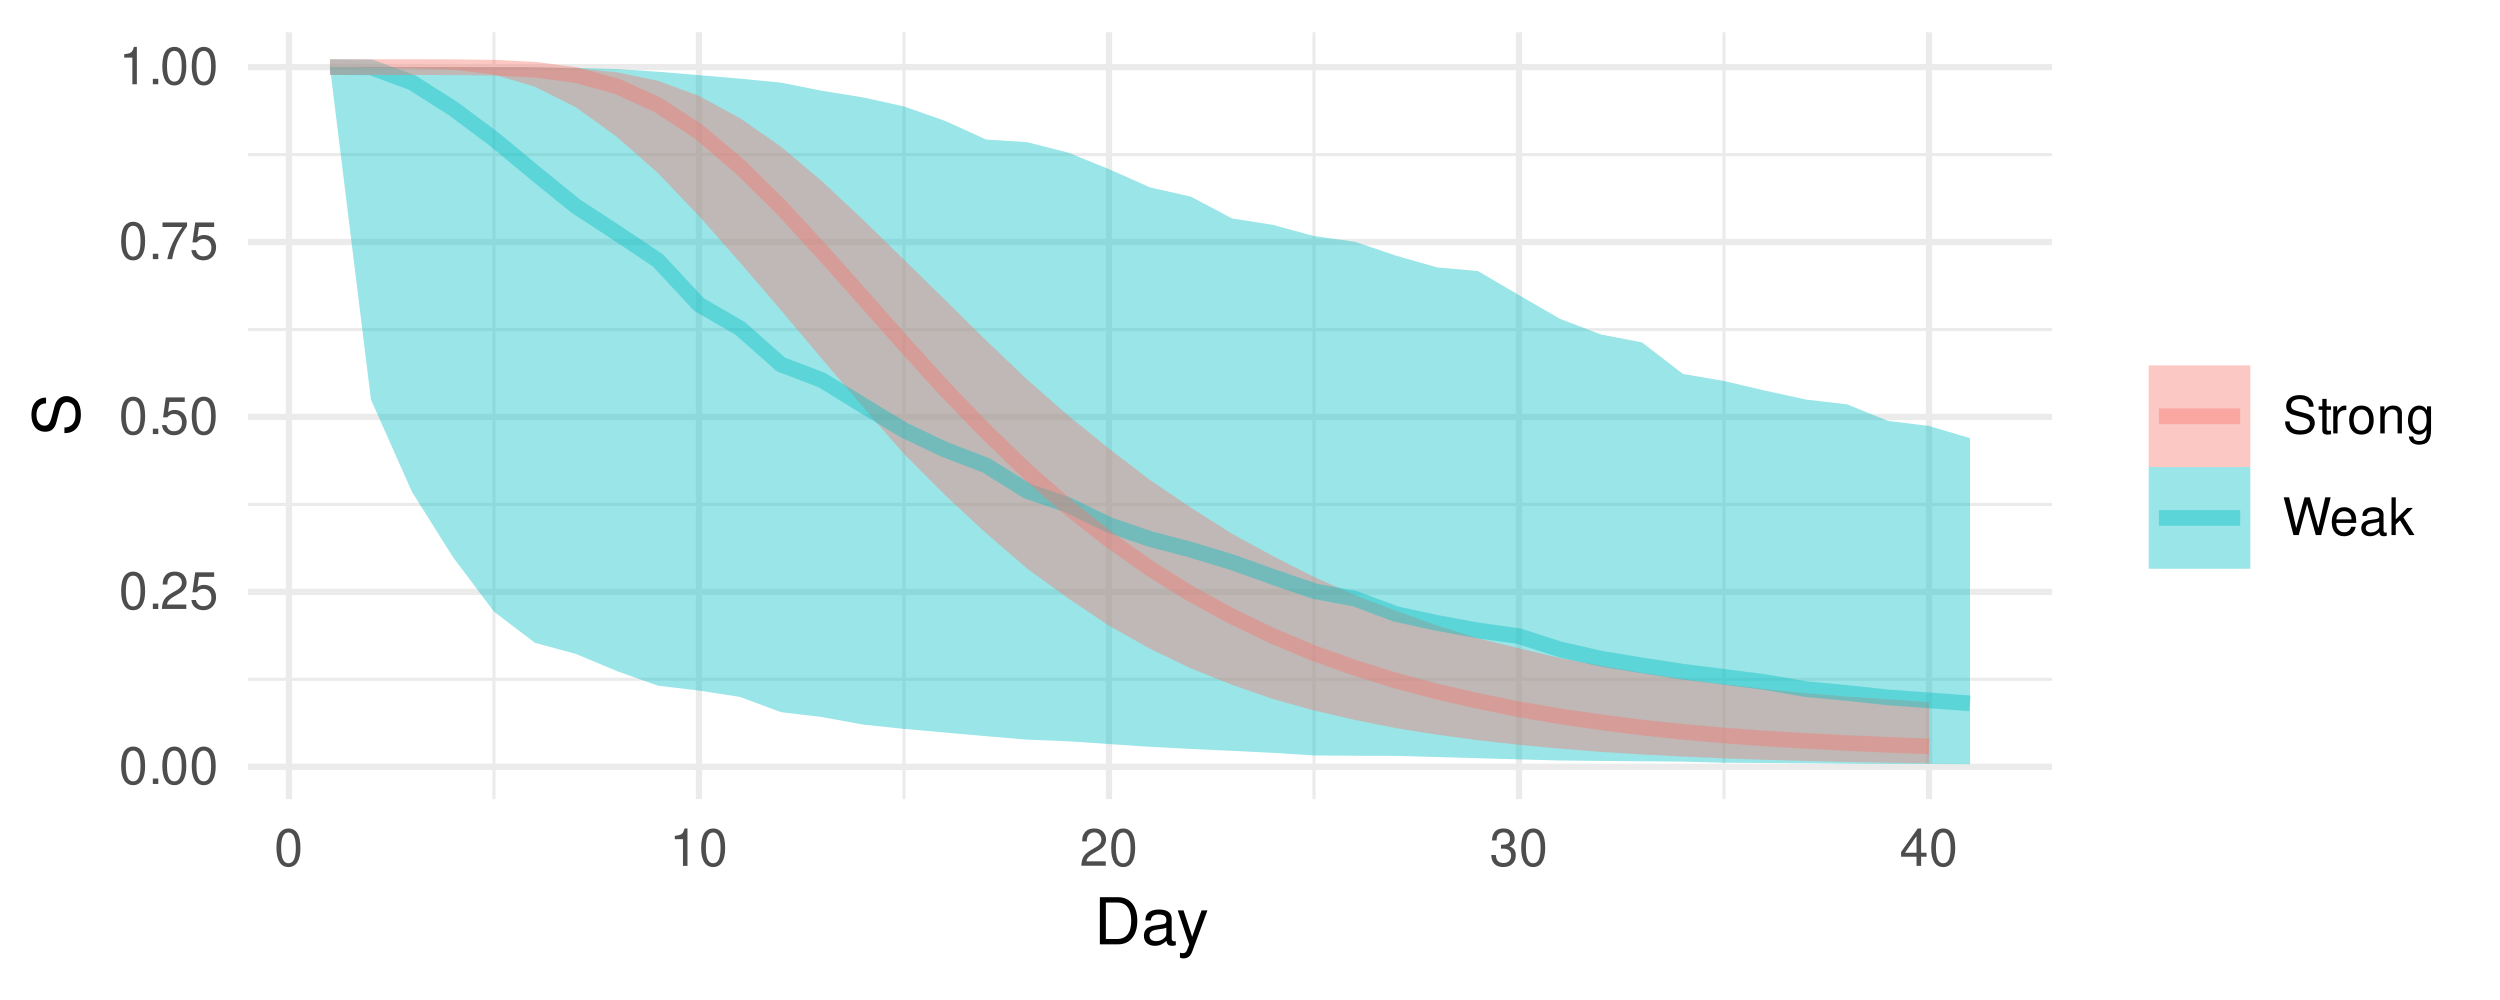
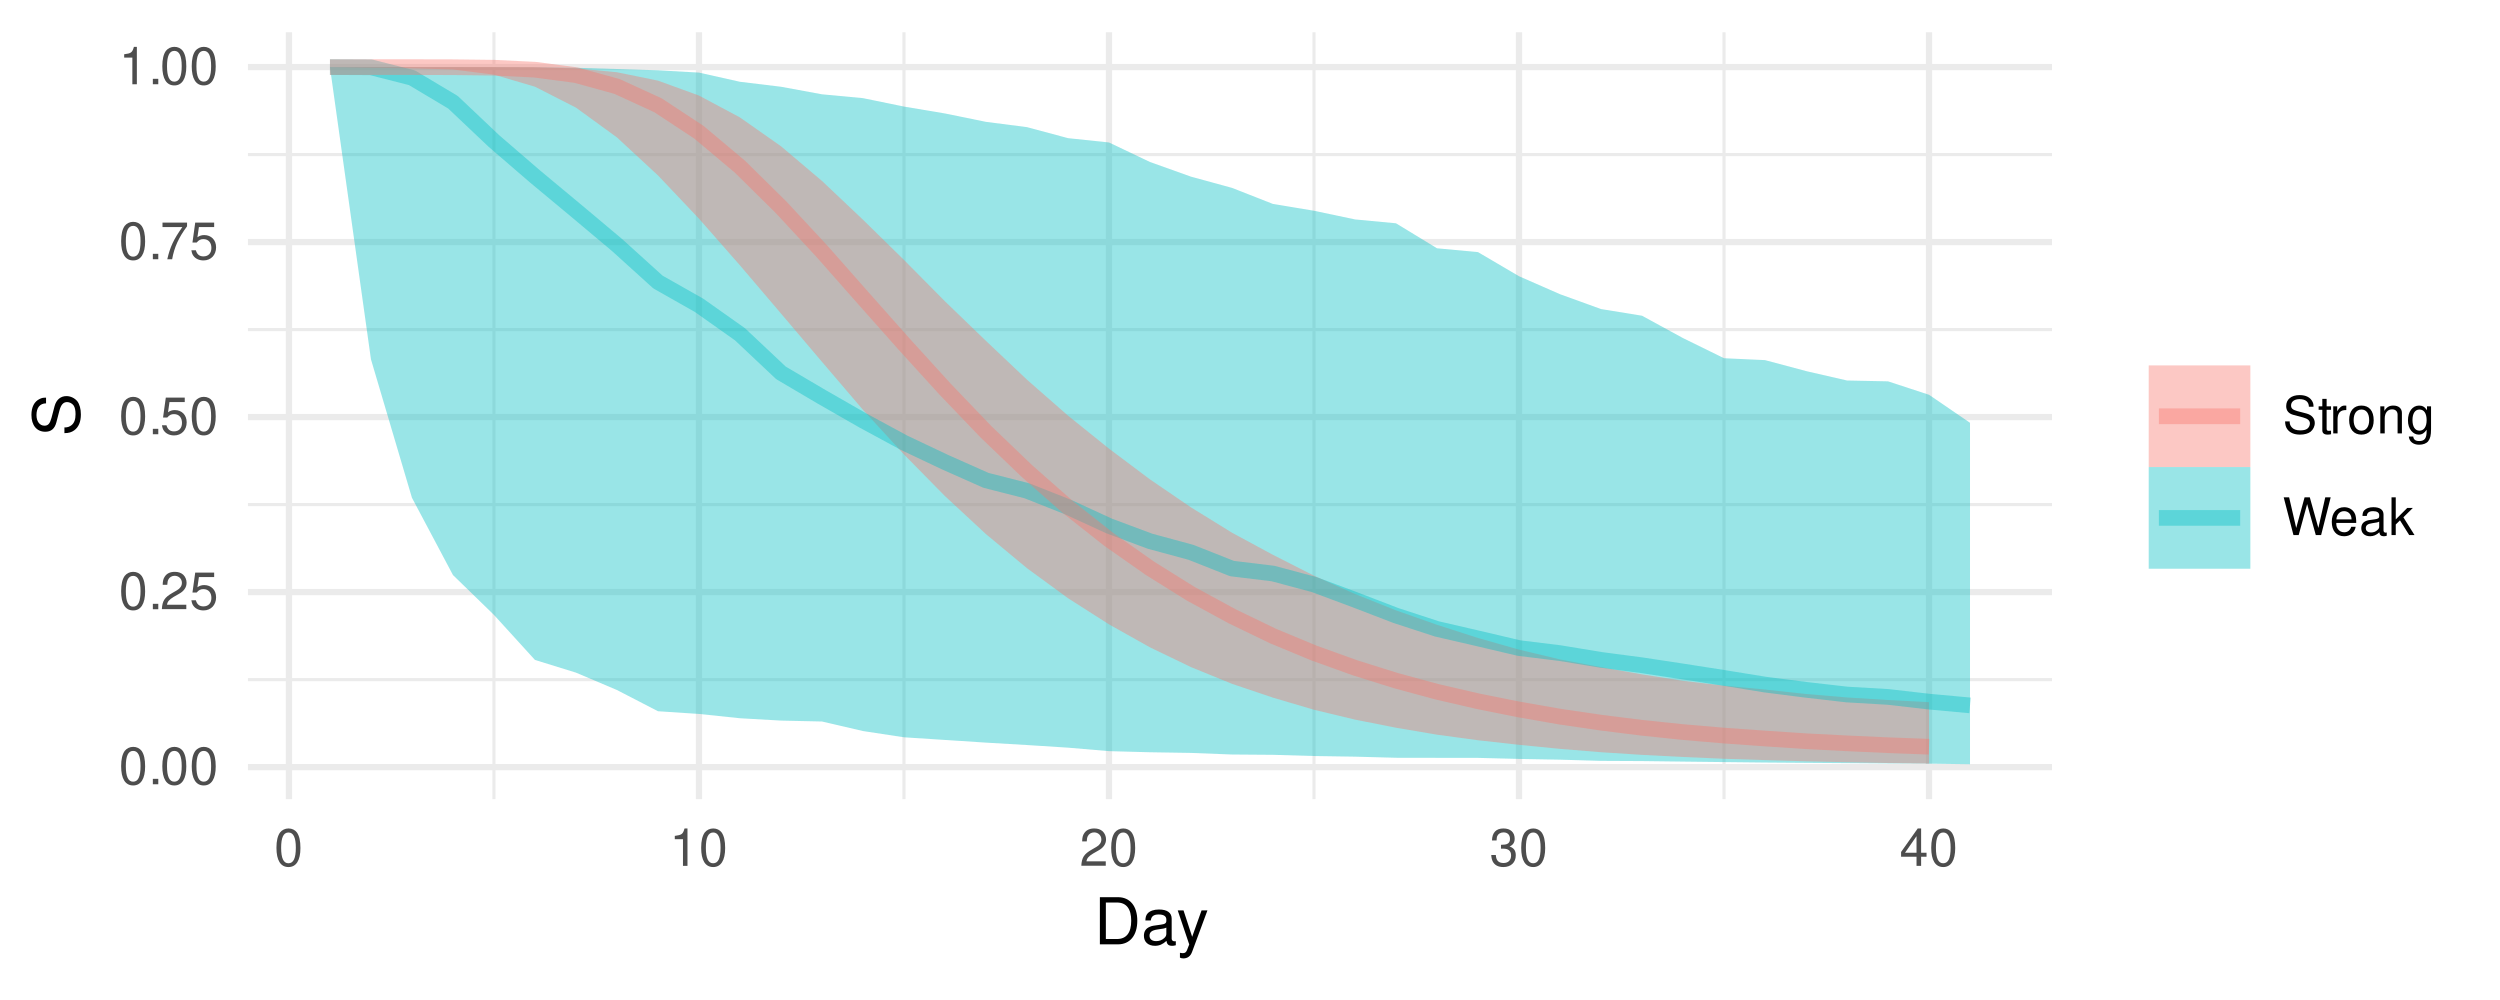
<svg xmlns="http://www.w3.org/2000/svg" xmlns:xlink="http://www.w3.org/1999/xlink" width="425pt" height="170pt" viewBox="0 0 425 170" version="1.1">
  <defs>
    <g>
      <symbol overflow="visible" id="glyph0-0">
        <path style="stroke:none;" d="" />
      </symbol>
      <symbol overflow="visible" id="glyph0-1">
        <path style="stroke:none;" d="M 2.422 -6.359 C 1.844 -6.359 1.312 -6.094 0.984 -5.672 C 0.578 -5.109 0.375 -4.25 0.375 -3.078 C 0.375 -0.938 1.078 0.203 2.422 0.203 C 3.734 0.203 4.453 -0.938 4.453 -3.031 C 4.453 -4.25 4.266 -5.078 3.859 -5.672 C 3.531 -6.109 3.016 -6.359 2.422 -6.359 Z M 2.422 -5.672 C 3.25 -5.672 3.672 -4.828 3.672 -3.094 C 3.672 -1.281 3.266 -0.438 2.406 -0.438 C 1.578 -0.438 1.172 -1.312 1.172 -3.062 C 1.172 -4.828 1.578 -5.672 2.422 -5.672 Z M 2.422 -5.672 " />
      </symbol>
      <symbol overflow="visible" id="glyph0-2">
        <path style="stroke:none;" d="M 1.688 -0.922 L 0.766 -0.922 L 0.766 0 L 1.688 0 Z M 1.688 -0.922 " />
      </symbol>
      <symbol overflow="visible" id="glyph0-3">
        <path style="stroke:none;" d="M 4.453 -0.766 L 1.172 -0.766 C 1.25 -1.297 1.531 -1.625 2.297 -2.094 L 3.172 -2.594 C 4.047 -3.062 4.5 -3.719 4.5 -4.5 C 4.5 -5.031 4.281 -5.531 3.922 -5.875 C 3.547 -6.203 3.094 -6.359 2.5 -6.359 C 1.703 -6.359 1.125 -6.078 0.781 -5.531 C 0.547 -5.203 0.453 -4.797 0.438 -4.156 L 1.219 -4.156 C 1.234 -4.594 1.297 -4.844 1.406 -5.062 C 1.594 -5.438 2 -5.688 2.469 -5.688 C 3.172 -5.688 3.703 -5.172 3.703 -4.484 C 3.703 -3.969 3.406 -3.531 2.859 -3.219 L 2.047 -2.75 C 0.75 -2 0.375 -1.406 0.297 -0.016 L 4.453 -0.016 Z M 4.453 -0.766 " />
      </symbol>
      <symbol overflow="visible" id="glyph0-4">
        <path style="stroke:none;" d="M 4.188 -6.234 L 0.969 -6.234 L 0.5 -2.844 L 1.219 -2.844 C 1.578 -3.266 1.875 -3.422 2.359 -3.422 C 3.203 -3.422 3.719 -2.844 3.719 -1.922 C 3.719 -1.031 3.203 -0.484 2.359 -0.484 C 1.688 -0.484 1.266 -0.828 1.078 -1.531 L 0.312 -1.531 C 0.406 -1.016 0.5 -0.781 0.688 -0.547 C 1.031 -0.078 1.672 0.203 2.375 0.203 C 3.641 0.203 4.516 -0.719 4.516 -2.031 C 4.516 -3.266 3.688 -4.109 2.5 -4.109 C 2.062 -4.109 1.703 -4 1.344 -3.734 L 1.594 -5.469 L 4.188 -5.469 Z M 4.188 -6.234 " />
      </symbol>
      <symbol overflow="visible" id="glyph0-5">
        <path style="stroke:none;" d="M 4.578 -6.234 L 0.406 -6.234 L 0.406 -5.469 L 3.781 -5.469 C 2.281 -3.359 1.688 -2.047 1.219 0 L 2.047 0 C 2.391 -2 3.172 -3.719 4.578 -5.594 Z M 4.578 -6.234 " />
      </symbol>
      <symbol overflow="visible" id="glyph0-6">
        <path style="stroke:none;" d="M 2.281 -4.531 L 2.281 0 L 3.047 0 L 3.047 -6.359 L 2.547 -6.359 C 2.266 -5.391 2.094 -5.25 0.891 -5.094 L 0.891 -4.531 Z M 2.281 -4.531 " />
      </symbol>
      <symbol overflow="visible" id="glyph0-7">
        <path style="stroke:none;" d="M 1.938 -2.922 L 2.359 -2.922 C 3.203 -2.922 3.656 -2.531 3.656 -1.766 C 3.656 -0.969 3.172 -0.484 2.375 -0.484 C 1.516 -0.484 1.109 -0.922 1.062 -1.844 L 0.281 -1.844 C 0.312 -1.344 0.406 -1 0.547 -0.719 C 0.875 -0.109 1.484 0.203 2.344 0.203 C 3.625 0.203 4.453 -0.578 4.453 -1.781 C 4.453 -2.594 4.141 -3.031 3.391 -3.297 C 3.969 -3.531 4.266 -3.969 4.266 -4.609 C 4.266 -5.703 3.547 -6.359 2.359 -6.359 C 1.109 -6.359 0.438 -5.656 0.406 -4.312 L 1.188 -4.312 C 1.203 -4.703 1.234 -4.922 1.328 -5.109 C 1.5 -5.469 1.891 -5.688 2.375 -5.688 C 3.062 -5.688 3.469 -5.266 3.469 -4.578 C 3.469 -4.141 3.312 -3.859 2.969 -3.719 C 2.766 -3.625 2.484 -3.594 1.938 -3.578 Z M 1.938 -2.922 " />
      </symbol>
      <symbol overflow="visible" id="glyph0-8">
        <path style="stroke:none;" d="M 2.875 -1.547 L 2.875 0 L 3.656 0 L 3.656 -1.547 L 4.578 -1.547 L 4.578 -2.234 L 3.656 -2.234 L 3.656 -6.359 L 3.078 -6.359 L 0.25 -2.359 L 0.25 -1.547 Z M 2.875 -2.234 L 0.922 -2.234 L 2.875 -5.047 Z M 2.875 -2.234 " />
      </symbol>
      <symbol overflow="visible" id="glyph0-9">
        <path style="stroke:none;" d="M 5.25 -4.531 C 5.25 -4.969 5.219 -5.094 5.078 -5.391 C 4.719 -6.125 3.969 -6.516 2.891 -6.516 C 1.484 -6.516 0.609 -5.797 0.609 -4.641 C 0.609 -3.859 1.031 -3.359 1.875 -3.141 L 3.469 -2.719 C 4.281 -2.5 4.641 -2.188 4.641 -1.688 C 4.641 -1.344 4.453 -0.984 4.188 -0.797 C 3.938 -0.609 3.531 -0.516 3.016 -0.516 C 2.312 -0.516 1.844 -0.688 1.531 -1.062 C 1.297 -1.344 1.188 -1.641 1.203 -2.047 L 0.422 -2.047 C 0.438 -1.453 0.547 -1.062 0.797 -0.719 C 1.234 -0.109 1.984 0.203 2.953 0.203 C 3.719 0.203 4.344 0.031 4.766 -0.297 C 5.188 -0.641 5.469 -1.203 5.469 -1.766 C 5.469 -2.547 4.969 -3.125 4.094 -3.375 L 2.484 -3.797 C 1.719 -4.016 1.438 -4.25 1.438 -4.75 C 1.438 -5.406 2 -5.828 2.875 -5.828 C 3.891 -5.828 4.453 -5.375 4.469 -4.531 Z M 5.25 -4.531 " />
      </symbol>
      <symbol overflow="visible" id="glyph0-10">
        <path style="stroke:none;" d="M 2.234 -4.609 L 1.484 -4.609 L 1.484 -5.875 L 0.75 -5.875 L 0.75 -4.609 L 0.125 -4.609 L 0.125 -4.016 L 0.75 -4.016 L 0.75 -0.531 C 0.75 -0.047 1.062 0.203 1.641 0.203 C 1.828 0.203 1.984 0.188 2.234 0.141 L 2.234 -0.469 C 2.125 -0.453 2.031 -0.438 1.875 -0.438 C 1.562 -0.438 1.484 -0.531 1.484 -0.859 L 1.484 -4.016 L 2.234 -4.016 Z M 2.234 -4.609 " />
      </symbol>
      <symbol overflow="visible" id="glyph0-11">
        <path style="stroke:none;" d="M 0.609 -4.609 L 0.609 0 L 1.344 0 L 1.344 -2.391 C 1.359 -3.5 1.812 -4 2.828 -3.969 L 2.828 -4.719 C 2.703 -4.734 2.625 -4.734 2.547 -4.734 C 2.062 -4.734 1.703 -4.453 1.281 -3.781 L 1.281 -4.609 Z M 0.609 -4.609 " />
      </symbol>
      <symbol overflow="visible" id="glyph0-12">
        <path style="stroke:none;" d="M 2.391 -4.734 C 1.094 -4.734 0.312 -3.812 0.312 -2.266 C 0.312 -0.719 1.094 0.203 2.406 0.203 C 3.703 0.203 4.484 -0.719 4.484 -2.234 C 4.484 -3.828 3.734 -4.734 2.391 -4.734 Z M 2.406 -4.062 C 3.234 -4.062 3.719 -3.391 3.719 -2.25 C 3.719 -1.156 3.203 -0.469 2.406 -0.469 C 1.578 -0.469 1.078 -1.156 1.078 -2.266 C 1.078 -3.391 1.578 -4.062 2.406 -4.062 Z M 2.406 -4.062 " />
      </symbol>
      <symbol overflow="visible" id="glyph0-13">
        <path style="stroke:none;" d="M 0.609 -4.609 L 0.609 0 L 1.359 0 L 1.359 -2.547 C 1.359 -3.484 1.844 -4.094 2.609 -4.094 C 3.188 -4.094 3.547 -3.75 3.547 -3.188 L 3.547 0 L 4.281 0 L 4.281 -3.484 C 4.281 -4.25 3.719 -4.734 2.828 -4.734 C 2.141 -4.734 1.703 -4.484 1.297 -3.828 L 1.297 -4.609 Z M 0.609 -4.609 " />
      </symbol>
      <symbol overflow="visible" id="glyph0-14">
        <path style="stroke:none;" d="M 3.547 -4.609 L 3.547 -3.938 C 3.188 -4.5 2.781 -4.734 2.203 -4.734 C 1.078 -4.734 0.312 -3.703 0.312 -2.219 C 0.312 -1.453 0.5 -0.891 0.891 -0.422 C 1.234 -0.016 1.672 0.203 2.141 0.203 C 2.703 0.203 3.094 -0.047 3.484 -0.625 L 3.484 -0.391 C 3.484 0.844 3.141 1.297 2.219 1.297 C 1.594 1.297 1.281 1.062 1.203 0.531 L 0.453 0.531 C 0.531 1.375 1.203 1.922 2.203 1.922 C 2.891 1.922 3.453 1.703 3.75 1.328 C 4.094 0.891 4.234 0.328 4.234 -0.75 L 4.234 -4.609 Z M 2.266 -4.062 C 3.047 -4.062 3.484 -3.406 3.484 -2.25 C 3.484 -1.125 3.031 -0.469 2.266 -0.469 C 1.516 -0.469 1.078 -1.141 1.078 -2.266 C 1.078 -3.391 1.516 -4.062 2.266 -4.062 Z M 2.266 -4.062 " />
      </symbol>
      <symbol overflow="visible" id="glyph0-15">
        <path style="stroke:none;" d="M 6.547 0 L 8.172 -6.406 L 7.25 -6.406 L 6.078 -1.203 L 4.625 -6.406 L 3.734 -6.406 L 2.312 -1.203 L 1.109 -6.406 L 0.188 -6.406 L 1.844 0 L 2.734 0 L 4.172 -5.266 L 5.641 0 Z M 6.547 0 " />
      </symbol>
      <symbol overflow="visible" id="glyph0-16">
        <path style="stroke:none;" d="M 4.516 -2.062 C 4.516 -2.766 4.453 -3.188 4.328 -3.531 C 4.031 -4.281 3.328 -4.734 2.469 -4.734 C 1.172 -4.734 0.359 -3.766 0.359 -2.25 C 0.359 -0.719 1.141 0.203 2.453 0.203 C 3.5 0.203 4.234 -0.391 4.422 -1.406 L 3.672 -1.406 C 3.469 -0.797 3.062 -0.469 2.469 -0.469 C 2 -0.469 1.609 -0.688 1.359 -1.078 C 1.188 -1.344 1.125 -1.594 1.125 -2.062 Z M 1.141 -2.656 C 1.203 -3.516 1.719 -4.062 2.453 -4.062 C 3.203 -4.062 3.719 -3.484 3.719 -2.656 Z M 1.141 -2.656 " />
      </symbol>
      <symbol overflow="visible" id="glyph0-17">
        <path style="stroke:none;" d="M 4.703 -0.438 C 4.625 -0.406 4.594 -0.406 4.547 -0.406 C 4.297 -0.406 4.156 -0.547 4.156 -0.781 L 4.156 -3.484 C 4.156 -4.297 3.547 -4.734 2.422 -4.734 C 1.734 -4.734 1.203 -4.547 0.891 -4.203 C 0.672 -3.969 0.594 -3.703 0.578 -3.25 L 1.312 -3.25 C 1.375 -3.812 1.703 -4.062 2.391 -4.062 C 3.062 -4.062 3.422 -3.812 3.422 -3.375 L 3.422 -3.188 C 3.406 -2.875 3.25 -2.75 2.656 -2.672 C 1.625 -2.547 1.453 -2.5 1.172 -2.391 C 0.641 -2.156 0.375 -1.766 0.375 -1.156 C 0.375 -0.328 0.953 0.203 1.875 0.203 C 2.469 0.203 2.922 0 3.453 -0.469 C 3.5 0 3.734 0.203 4.203 0.203 C 4.359 0.203 4.453 0.188 4.703 0.125 Z M 3.422 -1.453 C 3.422 -1.203 3.359 -1.062 3.125 -0.859 C 2.828 -0.578 2.469 -0.438 2.047 -0.438 C 1.469 -0.438 1.141 -0.719 1.141 -1.172 C 1.141 -1.656 1.453 -1.906 2.25 -2.016 C 3.031 -2.125 3.172 -2.156 3.422 -2.281 Z M 3.422 -1.453 " />
      </symbol>
      <symbol overflow="visible" id="glyph0-18">
        <path style="stroke:none;" d="M 1.234 -6.406 L 0.516 -6.406 L 0.516 0 L 1.234 0 L 1.234 -1.797 L 1.953 -2.5 L 3.516 0 L 4.422 0 L 2.531 -3.016 L 4.141 -4.609 L 3.188 -4.609 L 1.234 -2.656 Z M 1.234 -6.406 " />
      </symbol>
      <symbol overflow="visible" id="glyph1-0">
        <path style="stroke:none;" d="" />
      </symbol>
      <symbol overflow="visible" id="glyph1-1">
        <path style="stroke:none;" d="M 0.984 0 L 4.062 0 C 6.094 0 7.344 -1.516 7.344 -4.016 C 7.344 -6.5 6.109 -8.016 4.062 -8.016 L 0.984 -8.016 Z M 2 -0.906 L 2 -7.109 L 3.891 -7.109 C 5.484 -7.109 6.312 -6.047 6.312 -4 C 6.312 -1.969 5.484 -0.906 3.891 -0.906 Z M 2 -0.906 " />
      </symbol>
      <symbol overflow="visible" id="glyph1-2">
        <path style="stroke:none;" d="M 5.891 -0.531 C 5.781 -0.516 5.734 -0.516 5.688 -0.516 C 5.375 -0.516 5.188 -0.688 5.188 -0.969 L 5.188 -4.359 C 5.188 -5.375 4.438 -5.922 3.031 -5.922 C 2.172 -5.922 1.5 -5.688 1.109 -5.266 C 0.844 -4.969 0.734 -4.625 0.719 -4.062 L 1.641 -4.062 C 1.719 -4.766 2.141 -5.078 2.984 -5.078 C 3.828 -5.078 4.281 -4.781 4.281 -4.219 L 4.281 -3.984 C 4.266 -3.594 4.062 -3.438 3.328 -3.344 C 2.031 -3.172 1.828 -3.141 1.469 -2.984 C 0.797 -2.703 0.469 -2.203 0.469 -1.453 C 0.469 -0.406 1.188 0.25 2.359 0.25 C 3.078 0.25 3.656 0 4.312 -0.594 C 4.375 0 4.656 0.25 5.266 0.25 C 5.453 0.25 5.578 0.234 5.891 0.156 Z M 4.281 -1.812 C 4.281 -1.5 4.188 -1.312 3.922 -1.062 C 3.547 -0.719 3.094 -0.547 2.547 -0.547 C 1.844 -0.547 1.422 -0.891 1.422 -1.469 C 1.422 -2.078 1.812 -2.391 2.812 -2.531 C 3.781 -2.656 3.969 -2.703 4.281 -2.844 Z M 4.281 -1.812 " />
      </symbol>
      <symbol overflow="visible" id="glyph1-3">
        <path style="stroke:none;" d="M 4.266 -5.766 L 2.672 -1.281 L 1.203 -5.766 L 0.219 -5.766 L 2.172 0.016 L 1.812 0.938 C 1.656 1.344 1.469 1.5 1.078 1.5 C 0.922 1.5 0.797 1.469 0.594 1.438 L 0.594 2.25 C 0.781 2.359 0.969 2.391 1.203 2.391 C 1.5 2.391 1.828 2.297 2.062 2.125 C 2.359 1.906 2.516 1.672 2.688 1.203 L 5.266 -5.766 Z M 4.266 -5.766 " />
      </symbol>
      <symbol overflow="visible" id="glyph2-0">
        <path style="stroke:none;" d="" />
      </symbol>
      <symbol overflow="visible" id="glyph2-1">
        <path style="stroke:none;" d="M -5.672 -6.562 C -6.219 -6.562 -6.375 -6.516 -6.75 -6.344 C -7.672 -5.906 -8.156 -4.969 -8.156 -3.625 C -8.156 -1.859 -7.25 -0.766 -5.797 -0.766 C -4.812 -0.766 -4.203 -1.281 -3.922 -2.344 L -3.406 -4.328 C -3.141 -5.359 -2.734 -5.812 -2.094 -5.812 C -1.672 -5.812 -1.234 -5.578 -0.984 -5.234 C -0.766 -4.922 -0.656 -4.406 -0.656 -3.766 C -0.656 -2.875 -0.859 -2.297 -1.312 -1.906 C -1.672 -1.609 -2.062 -1.484 -2.547 -1.5 L -2.547 -0.531 C -1.812 -0.531 -1.328 -0.688 -0.891 -1 C -0.125 -1.547 0.25 -2.469 0.25 -3.703 C 0.25 -4.656 0.031 -5.438 -0.359 -5.953 C -0.797 -6.484 -1.5 -6.828 -2.203 -6.828 C -3.188 -6.828 -3.922 -6.219 -4.219 -5.125 L -4.75 -3.109 C -5.016 -2.141 -5.328 -1.797 -5.938 -1.797 C -6.75 -1.797 -7.297 -2.516 -7.297 -3.594 C -7.297 -4.859 -6.719 -5.578 -5.672 -5.594 Z M -5.672 -6.562 " />
      </symbol>
    </g>
    <clipPath id="clip1">
      <path d="M 42.152 115 L 348.844 115 L 348.844 116 L 42.152 116 Z M 42.152 115 " />
    </clipPath>
    <clipPath id="clip2">
      <path d="M 42.152 85 L 348.844 85 L 348.844 87 L 42.152 87 Z M 42.152 85 " />
    </clipPath>
    <clipPath id="clip3">
      <path d="M 42.152 55 L 348.844 55 L 348.844 57 L 42.152 57 Z M 42.152 55 " />
    </clipPath>
    <clipPath id="clip4">
      <path d="M 42.152 26 L 348.844 26 L 348.844 27 L 42.152 27 Z M 42.152 26 " />
    </clipPath>
    <clipPath id="clip5">
      <path d="M 83 5.48 L 85 5.48 L 85 135.852 L 83 135.852 Z M 83 5.48 " />
    </clipPath>
    <clipPath id="clip6">
      <path d="M 153 5.48 L 154 5.48 L 154 135.852 L 153 135.852 Z M 153 5.48 " />
    </clipPath>
    <clipPath id="clip7">
      <path d="M 223 5.48 L 224 5.48 L 224 135.852 L 223 135.852 Z M 223 5.48 " />
    </clipPath>
    <clipPath id="clip8">
      <path d="M 292 5.48 L 294 5.48 L 294 135.852 L 292 135.852 Z M 292 5.48 " />
    </clipPath>
    <clipPath id="clip9">
      <path d="M 42.152 129 L 348.844 129 L 348.844 131 L 42.152 131 Z M 42.152 129 " />
    </clipPath>
    <clipPath id="clip10">
      <path d="M 42.152 100 L 348.844 100 L 348.844 102 L 42.152 102 Z M 42.152 100 " />
    </clipPath>
    <clipPath id="clip11">
      <path d="M 42.152 70 L 348.844 70 L 348.844 72 L 42.152 72 Z M 42.152 70 " />
    </clipPath>
    <clipPath id="clip12">
      <path d="M 42.152 40 L 348.844 40 L 348.844 42 L 42.152 42 Z M 42.152 40 " />
    </clipPath>
    <clipPath id="clip13">
      <path d="M 42.152 10 L 348.844 10 L 348.844 12 L 42.152 12 Z M 42.152 10 " />
    </clipPath>
    <clipPath id="clip14">
      <path d="M 48 5.48 L 50 5.48 L 50 135.852 L 48 135.852 Z M 48 5.48 " />
    </clipPath>
    <clipPath id="clip15">
      <path d="M 118 5.48 L 120 5.48 L 120 135.852 L 118 135.852 Z M 118 5.48 " />
    </clipPath>
    <clipPath id="clip16">
      <path d="M 187 5.48 L 190 5.48 L 190 135.852 L 187 135.852 Z M 187 5.48 " />
    </clipPath>
    <clipPath id="clip17">
      <path d="M 257 5.48 L 259 5.48 L 259 135.852 L 257 135.852 Z M 257 5.48 " />
    </clipPath>
    <clipPath id="clip18">
      <path d="M 327 5.48 L 329 5.48 L 329 135.852 L 327 135.852 Z M 327 5.48 " />
    </clipPath>
  </defs>
  <g id="surface1">
    <rect x="0" y="0" width="425" height="170" style="fill:rgb(100%,100%,100%);fill-opacity:1;stroke:none;" />
    <rect x="0" y="0" width="425" height="170" style="fill:rgb(100%,100%,100%);fill-opacity:1;stroke:none;" />
    <g clip-path="url(#clip1)" clip-rule="nonzero">
-       <path style="fill:none;stroke-width:0.533;stroke-linecap:butt;stroke-linejoin:round;stroke:rgb(92.157%,92.157%,92.157%);stroke-opacity:1;stroke-miterlimit:10;" d="M 42.152 115.484 L 348.844 115.484 " />
+       <path style="fill:none;stroke-width:0.533;stroke-linecap:butt;stroke-linejoin:round;stroke:rgb(92.157%,92.157%,92.157%);stroke-opacity:1;stroke-miterlimit:10;" d="M 42.152 115.535 L 348.844 115.535 " />
    </g>
    <g clip-path="url(#clip2)" clip-rule="nonzero">
-       <path style="fill:none;stroke-width:0.533;stroke-linecap:butt;stroke-linejoin:round;stroke:rgb(92.157%,92.157%,92.157%);stroke-opacity:1;stroke-miterlimit:10;" d="M 42.152 85.75 L 348.844 85.75 " />
+       <path style="fill:none;stroke-width:0.533;stroke-linecap:butt;stroke-linejoin:round;stroke:rgb(92.157%,92.157%,92.157%);stroke-opacity:1;stroke-miterlimit:10;" d="M 42.152 85.781 L 348.844 85.781 " />
    </g>
    <g clip-path="url(#clip3)" clip-rule="nonzero">
-       <path style="fill:none;stroke-width:0.533;stroke-linecap:butt;stroke-linejoin:round;stroke:rgb(92.157%,92.157%,92.157%);stroke-opacity:1;stroke-miterlimit:10;" d="M 42.152 56.012 L 348.844 56.012 " />
+       <path style="fill:none;stroke-width:0.533;stroke-linecap:butt;stroke-linejoin:round;stroke:rgb(92.157%,92.157%,92.157%);stroke-opacity:1;stroke-miterlimit:10;" d="M 42.152 56.031 L 348.844 56.031 " />
    </g>
    <g clip-path="url(#clip4)" clip-rule="nonzero">
-       <path style="fill:none;stroke-width:0.533;stroke-linecap:butt;stroke-linejoin:round;stroke:rgb(92.157%,92.157%,92.157%);stroke-opacity:1;stroke-miterlimit:10;" d="M 42.152 26.273 L 348.844 26.273 " />
+       <path style="fill:none;stroke-width:0.533;stroke-linecap:butt;stroke-linejoin:round;stroke:rgb(92.157%,92.157%,92.157%);stroke-opacity:1;stroke-miterlimit:10;" d="M 42.152 26.281 L 348.844 26.281 " />
    </g>
    <g clip-path="url(#clip5)" clip-rule="nonzero">
      <path style="fill:none;stroke-width:0.533;stroke-linecap:butt;stroke-linejoin:round;stroke:rgb(92.157%,92.157%,92.157%);stroke-opacity:1;stroke-miterlimit:10;" d="M 83.973 135.848 L 83.973 5.48 " />
    </g>
    <g clip-path="url(#clip6)" clip-rule="nonzero">
      <path style="fill:none;stroke-width:0.533;stroke-linecap:butt;stroke-linejoin:round;stroke:rgb(92.157%,92.157%,92.157%);stroke-opacity:1;stroke-miterlimit:10;" d="M 153.676 135.848 L 153.676 5.48 " />
    </g>
    <g clip-path="url(#clip7)" clip-rule="nonzero">
      <path style="fill:none;stroke-width:0.533;stroke-linecap:butt;stroke-linejoin:round;stroke:rgb(92.157%,92.157%,92.157%);stroke-opacity:1;stroke-miterlimit:10;" d="M 223.379 135.848 L 223.379 5.48 " />
    </g>
    <g clip-path="url(#clip8)" clip-rule="nonzero">
      <path style="fill:none;stroke-width:0.533;stroke-linecap:butt;stroke-linejoin:round;stroke:rgb(92.157%,92.157%,92.157%);stroke-opacity:1;stroke-miterlimit:10;" d="M 293.082 135.848 L 293.082 5.48 " />
    </g>
    <g clip-path="url(#clip9)" clip-rule="nonzero">
-       <path style="fill:none;stroke-width:1.067;stroke-linecap:butt;stroke-linejoin:round;stroke:rgb(92.157%,92.157%,92.157%);stroke-opacity:1;stroke-miterlimit:10;" d="M 42.152 130.355 L 348.844 130.355 " />
+       <path style="fill:none;stroke-width:1.067;stroke-linecap:butt;stroke-linejoin:round;stroke:rgb(92.157%,92.157%,92.157%);stroke-opacity:1;stroke-miterlimit:10;" d="M 42.152 130.41 L 348.844 130.41 " />
    </g>
    <g clip-path="url(#clip10)" clip-rule="nonzero">
-       <path style="fill:none;stroke-width:1.067;stroke-linecap:butt;stroke-linejoin:round;stroke:rgb(92.157%,92.157%,92.157%);stroke-opacity:1;stroke-miterlimit:10;" d="M 42.152 100.617 L 348.844 100.617 " />
+       <path style="fill:none;stroke-width:1.067;stroke-linecap:butt;stroke-linejoin:round;stroke:rgb(92.157%,92.157%,92.157%);stroke-opacity:1;stroke-miterlimit:10;" d="M 42.152 100.656 L 348.844 100.656 " />
    </g>
    <g clip-path="url(#clip11)" clip-rule="nonzero">
-       <path style="fill:none;stroke-width:1.067;stroke-linecap:butt;stroke-linejoin:round;stroke:rgb(92.157%,92.157%,92.157%);stroke-opacity:1;stroke-miterlimit:10;" d="M 42.152 70.879 L 348.844 70.879 " />
+       <path style="fill:none;stroke-width:1.067;stroke-linecap:butt;stroke-linejoin:round;stroke:rgb(92.157%,92.157%,92.157%);stroke-opacity:1;stroke-miterlimit:10;" d="M 42.152 70.906 L 348.844 70.906 " />
    </g>
    <g clip-path="url(#clip12)" clip-rule="nonzero">
-       <path style="fill:none;stroke-width:1.067;stroke-linecap:butt;stroke-linejoin:round;stroke:rgb(92.157%,92.157%,92.157%);stroke-opacity:1;stroke-miterlimit:10;" d="M 42.152 41.141 L 348.844 41.141 " />
+       <path style="fill:none;stroke-width:1.067;stroke-linecap:butt;stroke-linejoin:round;stroke:rgb(92.157%,92.157%,92.157%);stroke-opacity:1;stroke-miterlimit:10;" d="M 42.152 41.156 L 348.844 41.156 " />
    </g>
    <g clip-path="url(#clip13)" clip-rule="nonzero">
      <path style="fill:none;stroke-width:1.067;stroke-linecap:butt;stroke-linejoin:round;stroke:rgb(92.157%,92.157%,92.157%);stroke-opacity:1;stroke-miterlimit:10;" d="M 42.152 11.406 L 348.844 11.406 " />
    </g>
    <g clip-path="url(#clip14)" clip-rule="nonzero">
      <path style="fill:none;stroke-width:1.067;stroke-linecap:butt;stroke-linejoin:round;stroke:rgb(92.157%,92.157%,92.157%);stroke-opacity:1;stroke-miterlimit:10;" d="M 49.121 135.848 L 49.121 5.48 " />
    </g>
    <g clip-path="url(#clip15)" clip-rule="nonzero">
      <path style="fill:none;stroke-width:1.067;stroke-linecap:butt;stroke-linejoin:round;stroke:rgb(92.157%,92.157%,92.157%);stroke-opacity:1;stroke-miterlimit:10;" d="M 118.824 135.848 L 118.824 5.48 " />
    </g>
    <g clip-path="url(#clip16)" clip-rule="nonzero">
      <path style="fill:none;stroke-width:1.067;stroke-linecap:butt;stroke-linejoin:round;stroke:rgb(92.157%,92.157%,92.157%);stroke-opacity:1;stroke-miterlimit:10;" d="M 188.527 135.848 L 188.527 5.48 " />
    </g>
    <g clip-path="url(#clip17)" clip-rule="nonzero">
      <path style="fill:none;stroke-width:1.067;stroke-linecap:butt;stroke-linejoin:round;stroke:rgb(92.157%,92.157%,92.157%);stroke-opacity:1;stroke-miterlimit:10;" d="M 258.23 135.848 L 258.23 5.48 " />
    </g>
    <g clip-path="url(#clip18)" clip-rule="nonzero">
      <path style="fill:none;stroke-width:1.067;stroke-linecap:butt;stroke-linejoin:round;stroke:rgb(92.157%,92.157%,92.157%);stroke-opacity:1;stroke-miterlimit:10;" d="M 327.934 135.848 L 327.934 5.48 " />
    </g>
-     <path style=" stroke:none;fill-rule:nonzero;fill:rgb(0%,74.902%,76.863%);fill-opacity:0.4;" d="M 56.09 11.406 L 77.004 11.406 L 83.973 11.41 L 90.941 11.434 L 97.914 11.559 L 104.883 11.746 L 111.855 12.195 L 118.824 12.777 L 125.793 13.371 L 132.766 14.051 L 139.734 15.434 L 146.703 16.555 L 153.676 18.098 L 160.645 20.543 L 167.617 23.719 L 174.586 24.168 L 181.555 25.934 L 188.527 28.75 L 195.496 31.859 L 202.469 33.438 L 209.438 37.137 L 216.406 38.234 L 223.379 40.129 L 230.348 41.105 L 237.32 43.465 L 244.289 45.453 L 251.258 46.086 L 258.23 50.172 L 265.199 54.203 L 272.172 56.871 L 279.141 58.207 L 286.109 63.574 L 293.082 64.773 L 300.051 66.406 L 307.023 67.926 L 313.992 68.738 L 320.961 71.562 L 327.934 72.418 L 334.902 74.492 L 334.902 129.922 L 327.934 129.883 L 320.961 129.875 L 313.992 129.828 L 307.023 129.746 L 300.051 129.707 L 293.082 129.664 L 286.109 129.477 L 279.141 129.414 L 272.172 129.359 L 265.199 129.285 L 258.23 129.094 L 251.258 128.898 L 237.32 128.5 L 230.348 128.477 L 223.379 128.43 L 216.406 127.988 L 209.438 127.645 L 202.469 127.316 L 195.496 126.961 L 188.527 126.488 L 181.555 126.016 L 174.586 125.738 L 167.617 125.152 L 160.645 124.531 L 153.676 123.91 L 146.703 123.18 L 139.734 121.902 L 132.766 121.066 L 125.793 118.477 L 118.824 117.395 L 111.855 116.57 L 104.883 114.09 L 97.914 111.172 L 90.941 109.281 L 83.973 103.984 L 77.004 94.711 L 70.031 83.605 L 63.062 67.945 Z M 56.09 11.406 " />
-     <path style=" stroke:none;fill-rule:nonzero;fill:rgb(97.255%,46.275%,42.745%);fill-opacity:0.4;" d="M 56.09 11.406 L 83.973 11.406 L 90.941 11.434 L 97.914 11.629 L 104.883 12.285 L 111.855 13.746 L 118.824 16.312 L 125.793 20.09 L 132.766 24.938 L 139.734 30.809 L 146.703 37.34 L 153.676 44.145 L 160.645 50.973 L 167.617 57.859 L 174.586 64.5 L 181.555 70.609 L 188.527 76.27 L 195.496 81.602 L 202.469 86.312 L 209.438 90.738 L 216.406 94.539 L 223.379 98.09 L 230.348 101.16 L 237.32 103.832 L 244.289 106.32 L 251.258 108.512 L 258.23 110.215 L 265.199 111.867 L 272.172 113.164 L 279.141 114.391 L 286.109 115.418 L 293.082 116.32 L 300.051 117.141 L 307.023 117.832 L 313.992 118.422 L 320.961 118.879 L 327.934 119.359 L 327.934 129.77 L 320.961 129.668 L 313.992 129.535 L 307.023 129.367 L 300.051 129.172 L 293.082 128.922 L 286.109 128.613 L 279.141 128.258 L 272.172 127.824 L 265.199 127.273 L 258.23 126.621 L 251.258 125.836 L 244.289 124.902 L 237.32 123.785 L 230.348 122.395 L 223.379 120.777 L 216.406 118.832 L 209.438 116.414 L 202.469 113.633 L 195.496 110.281 L 188.527 106.363 L 181.555 101.691 L 174.586 96.633 L 167.617 90.633 L 160.645 84.145 L 153.676 77.164 L 146.703 69.203 L 139.734 61.02 L 132.766 52.738 L 125.793 44.602 L 118.824 36.719 L 111.855 29.43 L 104.883 23.277 L 97.914 18.25 L 90.941 14.742 L 83.973 12.676 L 77.004 11.84 L 70.031 11.617 L 63.062 11.523 Z M 56.09 11.406 " />
-     <path style="fill:none;stroke-width:2.667;stroke-linecap:butt;stroke-linejoin:round;stroke:rgb(0%,74.902%,76.863%);stroke-opacity:0.4;stroke-miterlimit:10;" d="M 56.09 11.406 L 63.062 11.457 L 70.031 14.023 L 77.004 18.441 L 83.973 23.637 L 90.941 29.414 L 97.914 35.07 L 104.883 39.617 L 111.855 44.281 L 118.824 51.773 L 125.793 55.801 L 132.766 61.965 L 139.734 64.625 L 146.703 68.914 L 153.676 73.129 L 160.645 76.441 L 167.617 79.102 L 174.586 83.461 L 181.555 85.852 L 188.527 89.242 L 195.496 91.629 L 202.469 93.465 L 209.438 95.578 L 216.406 98.078 L 223.379 100.477 L 230.348 101.789 L 237.32 104.387 L 244.289 105.902 L 251.258 107.176 L 258.23 108.16 L 265.199 110.395 L 272.172 111.98 L 279.141 113.125 L 286.109 114.188 L 293.082 115.062 L 300.051 115.957 L 307.023 117.152 L 313.992 117.805 L 320.961 118.562 L 327.934 119.062 L 334.902 119.57 " />
-     <path style="fill:none;stroke-width:2.667;stroke-linecap:butt;stroke-linejoin:round;stroke:rgb(97.255%,46.275%,42.745%);stroke-opacity:0.4;stroke-miterlimit:10;" d="M 56.09 11.406 L 63.062 11.406 L 70.031 11.41 L 77.004 11.426 L 83.973 11.512 L 90.941 11.844 L 97.914 12.766 L 104.883 14.676 L 111.855 17.863 L 118.824 22.438 L 125.793 28.336 L 132.766 35.207 L 139.734 42.777 L 146.703 50.602 L 153.676 58.484 L 160.645 66.168 L 167.617 73.371 L 174.586 80.098 L 181.555 86.234 L 188.527 91.73 L 195.496 96.648 L 202.469 100.988 L 209.438 104.785 L 216.406 108.133 L 223.379 111.059 L 230.348 113.543 L 237.32 115.723 L 244.289 117.574 L 251.258 119.168 L 258.23 120.586 L 265.199 121.789 L 272.172 122.789 L 279.141 123.684 L 286.109 124.418 L 293.082 125.031 L 300.051 125.547 L 307.023 125.957 L 313.992 126.32 L 320.961 126.625 L 327.934 126.895 " />
-     <g style="fill:rgb(30.196%,30.196%,30.196%);fill-opacity:1;">
-       <use xlink:href="#glyph0-1" x="20.219" y="133.271" />
-       <use xlink:href="#glyph0-2" x="25.219" y="133.271" />
-       <use xlink:href="#glyph0-1" x="27.219" y="133.271" />
-       <use xlink:href="#glyph0-1" x="32.219" y="133.271" />
-     </g>
-     <g style="fill:rgb(30.196%,30.196%,30.196%);fill-opacity:1;">
-       <use xlink:href="#glyph0-1" x="20.219" y="103.532" />
-       <use xlink:href="#glyph0-2" x="25.219" y="103.532" />
-       <use xlink:href="#glyph0-3" x="27.219" y="103.532" />
-       <use xlink:href="#glyph0-4" x="32.219" y="103.532" />
-     </g>
-     <g style="fill:rgb(30.196%,30.196%,30.196%);fill-opacity:1;">
-       <use xlink:href="#glyph0-1" x="20.219" y="73.794" />
-       <use xlink:href="#glyph0-2" x="25.219" y="73.794" />
-       <use xlink:href="#glyph0-4" x="27.219" y="73.794" />
-       <use xlink:href="#glyph0-1" x="32.219" y="73.794" />
-     </g>
-     <g style="fill:rgb(30.196%,30.196%,30.196%);fill-opacity:1;">
-       <use xlink:href="#glyph0-1" x="20.219" y="44.056" />
-       <use xlink:href="#glyph0-2" x="25.219" y="44.056" />
-       <use xlink:href="#glyph0-5" x="27.219" y="44.056" />
-       <use xlink:href="#glyph0-4" x="32.219" y="44.056" />
+     <path style=" stroke:none;fill-rule:nonzero;fill:rgb(0%,74.902%,76.863%);fill-opacity:0.4;" d="M 56.09 11.406 L 77.004 11.406 L 83.973 11.41 L 90.941 11.441 L 97.914 11.52 L 104.883 11.734 L 111.855 11.953 L 118.824 12.34 L 125.793 13.902 L 132.766 14.746 L 139.734 16.031 L 146.703 16.684 L 153.676 18.117 L 160.645 19.289 L 167.617 20.715 L 174.586 21.613 L 181.555 23.484 L 188.527 24.219 L 195.496 27.539 L 202.469 30.031 L 209.438 31.938 L 216.406 34.672 L 223.379 35.828 L 230.348 37.301 L 237.32 37.961 L 244.289 42.207 L 251.258 42.859 L 258.23 46.957 L 265.199 50.012 L 272.172 52.539 L 279.141 53.672 L 286.109 57.473 L 293.082 60.898 L 300.051 61.219 L 307.023 63.082 L 313.992 64.684 L 320.961 64.828 L 327.934 67.113 L 334.902 71.875 L 334.902 129.922 L 327.934 129.82 L 320.961 129.785 L 307.023 129.684 L 300.051 129.633 L 293.082 129.555 L 286.109 129.473 L 279.141 129.383 L 272.172 129.348 L 265.199 129.145 L 258.23 129.016 L 251.258 128.84 L 244.289 128.832 L 237.32 128.82 L 230.348 128.633 L 223.379 128.523 L 216.406 128.32 L 209.438 128.266 L 202.469 127.996 L 195.496 127.883 L 188.527 127.695 L 181.555 127.102 L 174.586 126.656 L 167.617 126.246 L 160.645 125.793 L 153.676 125.34 L 146.703 124.277 L 139.734 122.656 L 132.766 122.5 L 125.793 122.102 L 118.824 121.371 L 111.855 120.91 L 104.883 117.305 L 97.914 114.348 L 90.941 112.188 L 83.973 104.535 L 77.004 97.758 L 70.031 84.621 L 63.062 61.086 Z M 56.09 11.406 " />
+     <path style=" stroke:none;fill-rule:nonzero;fill:rgb(97.255%,46.275%,42.745%);fill-opacity:0.4;" d="M 56.09 11.406 L 83.973 11.406 L 90.941 11.43 L 97.914 11.625 L 104.883 12.281 L 111.855 13.707 L 118.824 16.242 L 125.793 19.965 L 132.766 24.859 L 139.734 30.758 L 146.703 37.348 L 153.676 44.188 L 160.645 51.227 L 167.617 57.953 L 174.586 64.547 L 181.555 70.652 L 188.527 76.266 L 195.496 81.496 L 202.469 86.254 L 209.438 90.559 L 216.406 94.324 L 223.379 97.867 L 230.348 100.973 L 237.32 103.762 L 244.289 106.211 L 251.258 108.457 L 258.23 110.43 L 265.199 112.102 L 272.172 113.418 L 279.141 114.645 L 286.109 115.742 L 293.082 116.559 L 300.051 117.219 L 307.023 117.977 L 313.992 118.566 L 320.961 119 L 327.934 119.371 L 327.934 129.816 L 320.961 129.715 L 313.992 129.582 L 307.023 129.422 L 300.051 129.219 L 293.082 128.992 L 286.109 128.688 L 279.141 128.328 L 272.172 127.879 L 265.199 127.309 L 258.23 126.621 L 251.258 125.844 L 244.289 124.898 L 237.32 123.715 L 230.348 122.336 L 223.379 120.66 L 216.406 118.602 L 209.438 116.25 L 202.469 113.41 L 195.496 110.051 L 188.527 106.141 L 181.555 101.691 L 174.586 96.594 L 167.617 90.801 L 160.645 84.34 L 153.676 77.258 L 146.703 69.668 L 139.734 61.512 L 132.766 53.297 L 125.793 45.109 L 118.824 37.176 L 111.855 29.82 L 104.883 23.363 L 97.914 18.297 L 90.941 14.742 L 83.973 12.691 L 77.004 11.82 L 70.031 11.609 L 63.062 11.52 Z M 56.09 11.406 " />
+     <path style="fill:none;stroke-width:2.667;stroke-linecap:butt;stroke-linejoin:round;stroke:rgb(0%,74.902%,76.863%);stroke-opacity:0.4;stroke-miterlimit:10;" d="M 56.09 11.406 L 63.062 11.441 L 70.031 13.219 L 77.004 17.379 L 83.973 23.977 L 90.941 29.988 L 97.914 35.789 L 104.883 41.641 L 111.855 47.949 L 118.824 51.895 L 125.793 56.824 L 132.766 63.391 L 139.734 67.496 L 146.703 71.488 L 153.676 75.262 L 160.645 78.562 L 167.617 81.66 L 174.586 83.438 L 181.555 86.199 L 188.527 89.406 L 195.496 92.008 L 202.469 93.898 L 209.438 96.656 L 216.406 97.5 L 223.379 99.367 L 230.348 101.965 L 237.32 104.645 L 244.289 106.918 L 251.258 108.531 L 258.23 110.172 L 265.199 111.031 L 272.172 112.18 L 279.141 113.098 L 286.109 114.156 L 293.082 115.246 L 300.051 116.379 L 307.023 117.27 L 313.992 118.07 L 320.961 118.477 L 327.934 119.277 L 334.902 119.918 " />
+     <path style="fill:none;stroke-width:2.667;stroke-linecap:butt;stroke-linejoin:round;stroke:rgb(97.255%,46.275%,42.745%);stroke-opacity:0.4;stroke-miterlimit:10;" d="M 56.09 11.406 L 63.062 11.406 L 70.031 11.41 L 77.004 11.426 L 83.973 11.512 L 90.941 11.848 L 97.914 12.773 L 104.883 14.695 L 111.855 17.895 L 118.824 22.488 L 125.793 28.34 L 132.766 35.219 L 139.734 42.727 L 146.703 50.625 L 153.676 58.477 L 160.645 66.133 L 167.617 73.41 L 174.586 80.09 L 181.555 86.219 L 188.527 91.723 L 195.496 96.613 L 202.469 100.965 L 209.438 104.758 L 216.406 108.125 L 223.379 111.02 L 230.348 113.527 L 237.32 115.711 L 244.289 117.602 L 251.258 119.215 L 258.23 120.613 L 265.199 121.832 L 272.172 122.852 L 279.141 123.727 L 286.109 124.453 L 293.082 125.051 L 300.051 125.547 L 307.023 126.008 L 313.992 126.367 L 320.961 126.684 L 327.934 126.945 " />
+     <g style="fill:rgb(30.196%,30.196%,30.196%);fill-opacity:1;">
+       <use xlink:href="#glyph0-1" x="20.219" y="133.325" />
+       <use xlink:href="#glyph0-2" x="25.219" y="133.325" />
+       <use xlink:href="#glyph0-1" x="27.219" y="133.325" />
+       <use xlink:href="#glyph0-1" x="32.219" y="133.325" />
+     </g>
+     <g style="fill:rgb(30.196%,30.196%,30.196%);fill-opacity:1;">
+       <use xlink:href="#glyph0-1" x="20.219" y="103.571" />
+       <use xlink:href="#glyph0-2" x="25.219" y="103.571" />
+       <use xlink:href="#glyph0-3" x="27.219" y="103.571" />
+       <use xlink:href="#glyph0-4" x="32.219" y="103.571" />
+     </g>
+     <g style="fill:rgb(30.196%,30.196%,30.196%);fill-opacity:1;">
+       <use xlink:href="#glyph0-1" x="20.219" y="73.821" />
+       <use xlink:href="#glyph0-2" x="25.219" y="73.821" />
+       <use xlink:href="#glyph0-4" x="27.219" y="73.821" />
+       <use xlink:href="#glyph0-1" x="32.219" y="73.821" />
+     </g>
+     <g style="fill:rgb(30.196%,30.196%,30.196%);fill-opacity:1;">
+       <use xlink:href="#glyph0-1" x="20.219" y="44.071" />
+       <use xlink:href="#glyph0-2" x="25.219" y="44.071" />
+       <use xlink:href="#glyph0-5" x="27.219" y="44.071" />
+       <use xlink:href="#glyph0-4" x="32.219" y="44.071" />
    </g>
    <g style="fill:rgb(30.196%,30.196%,30.196%);fill-opacity:1;">
      <use xlink:href="#glyph0-6" x="20.219" y="14.321" />
      <use xlink:href="#glyph0-2" x="25.219" y="14.321" />
      <use xlink:href="#glyph0-1" x="27.219" y="14.321" />
      <use xlink:href="#glyph0-1" x="32.219" y="14.321" />
    </g>
    <g style="fill:rgb(30.196%,30.196%,30.196%);fill-opacity:1;">
      <use xlink:href="#glyph0-1" x="46.621" y="147.196" />
    </g>
    <g style="fill:rgb(30.196%,30.196%,30.196%);fill-opacity:1;">
      <use xlink:href="#glyph0-6" x="113.824" y="147.196" />
      <use xlink:href="#glyph0-1" x="118.824" y="147.196" />
    </g>
    <g style="fill:rgb(30.196%,30.196%,30.196%);fill-opacity:1;">
      <use xlink:href="#glyph0-3" x="183.527" y="147.196" />
      <use xlink:href="#glyph0-1" x="188.527" y="147.196" />
    </g>
    <g style="fill:rgb(30.196%,30.196%,30.196%);fill-opacity:1;">
      <use xlink:href="#glyph0-7" x="253.23" y="147.196" />
      <use xlink:href="#glyph0-1" x="258.23" y="147.196" />
    </g>
    <g style="fill:rgb(30.196%,30.196%,30.196%);fill-opacity:1;">
      <use xlink:href="#glyph0-8" x="322.934" y="147.196" />
      <use xlink:href="#glyph0-1" x="327.934" y="147.196" />
    </g>
    <g style="fill:rgb(0%,0%,0%);fill-opacity:1;">
      <use xlink:href="#glyph1-1" x="185.996" y="160.538" />
      <use xlink:href="#glyph1-2" x="193.996" y="160.538" />
      <use xlink:href="#glyph1-3" x="199.996" y="160.538" />
    </g>
    <g style="fill:rgb(0%,0%,0%);fill-opacity:1;">
      <use xlink:href="#glyph2-1" x="13.499" y="74.164" />
    </g>
    <path style=" stroke:none;fill-rule:nonzero;fill:rgb(97.255%,46.275%,42.745%);fill-opacity:0.4;" d="M 365.281 79.402 L 382.562 79.402 L 382.562 62.121 L 365.281 62.121 Z M 365.281 79.402 " />
    <path style="fill:none;stroke-width:2.667;stroke-linecap:butt;stroke-linejoin:round;stroke:rgb(97.255%,46.275%,42.745%);stroke-opacity:0.4;stroke-miterlimit:10;" d="M 367.008 70.766 L 380.832 70.766 " />
    <path style=" stroke:none;fill-rule:nonzero;fill:rgb(0%,74.902%,76.863%);fill-opacity:0.4;" d="M 365.281 96.684 L 382.562 96.684 L 382.562 79.402 L 365.281 79.402 Z M 365.281 96.684 " />
    <path style="fill:none;stroke-width:2.667;stroke-linecap:butt;stroke-linejoin:round;stroke:rgb(0%,74.902%,76.863%);stroke-opacity:0.4;stroke-miterlimit:10;" d="M 367.008 88.043 L 380.832 88.043 " />
    <g style="fill:rgb(0%,0%,0%);fill-opacity:1;">
      <use xlink:href="#glyph0-9" x="388.043" y="73.681" />
      <use xlink:href="#glyph0-10" x="394.043" y="73.681" />
      <use xlink:href="#glyph0-11" x="396.043" y="73.681" />
      <use xlink:href="#glyph0-12" x="399.043" y="73.681" />
      <use xlink:href="#glyph0-13" x="404.043" y="73.681" />
      <use xlink:href="#glyph0-14" x="409.043" y="73.681" />
    </g>
    <g style="fill:rgb(0%,0%,0%);fill-opacity:1;">
      <use xlink:href="#glyph0-15" x="388.043" y="90.958" />
      <use xlink:href="#glyph0-16" x="396.043" y="90.958" />
      <use xlink:href="#glyph0-17" x="401.043" y="90.958" />
      <use xlink:href="#glyph0-18" x="406.043" y="90.958" />
    </g>
  </g>
</svg>
